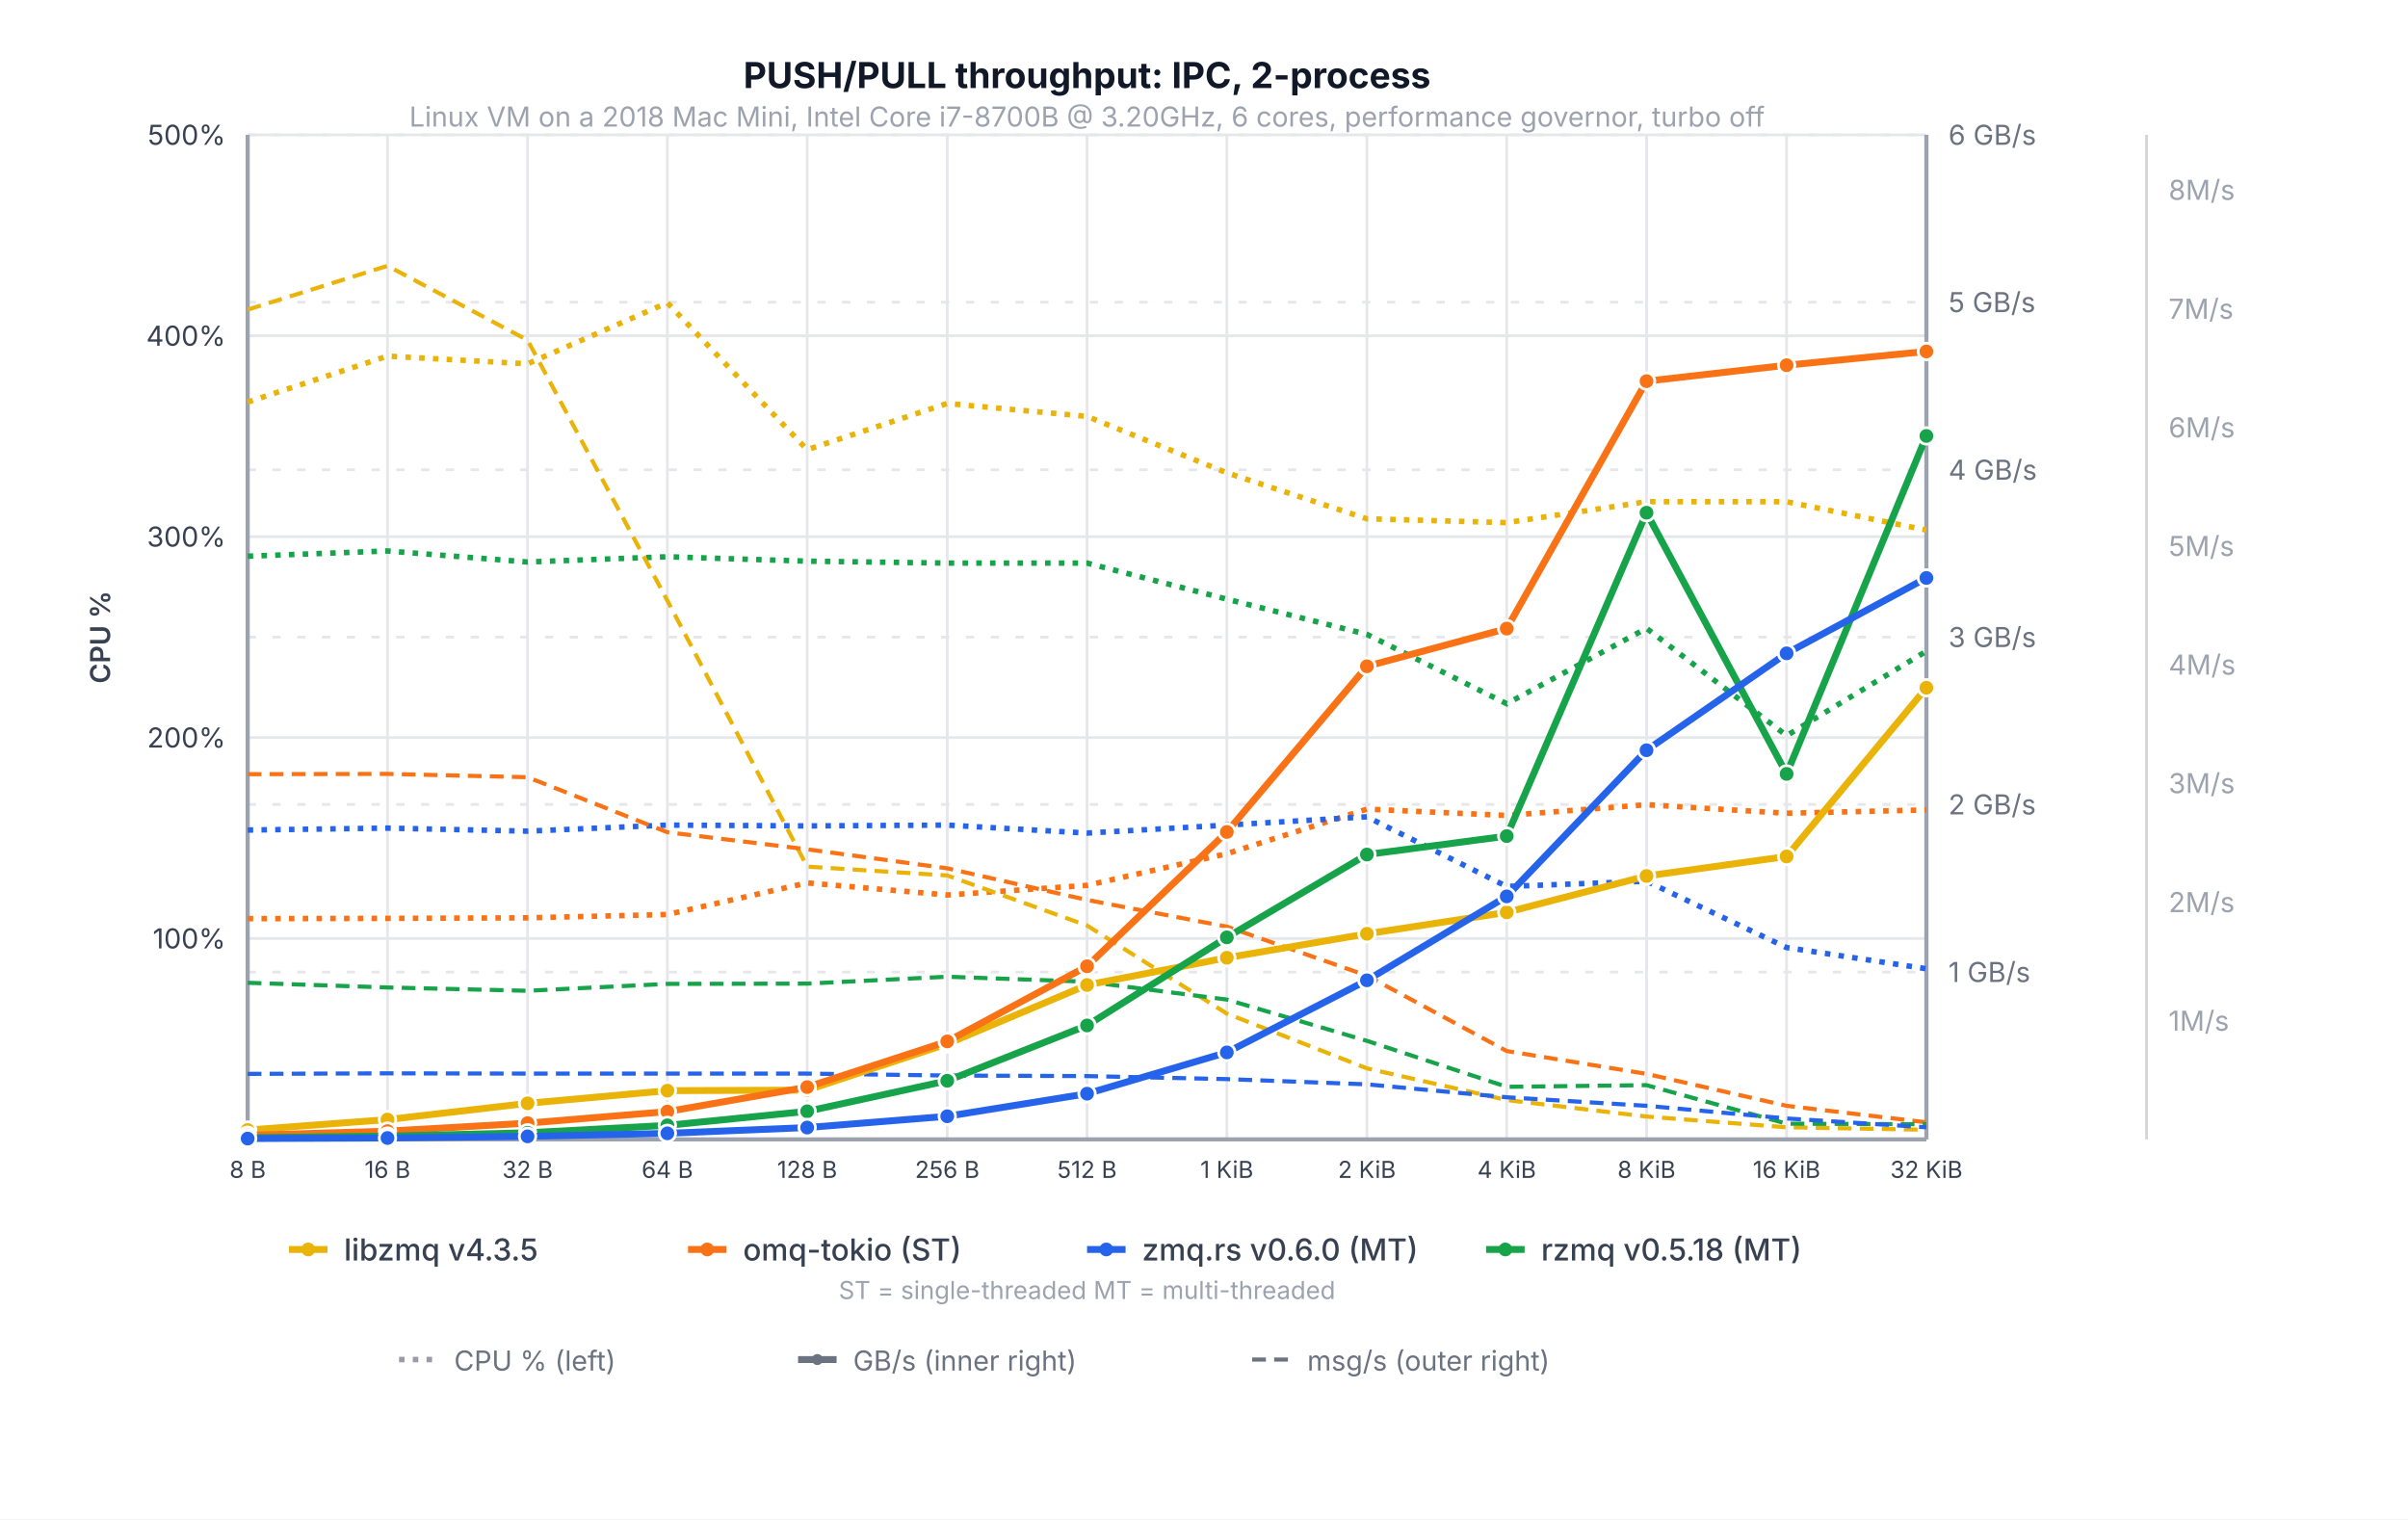
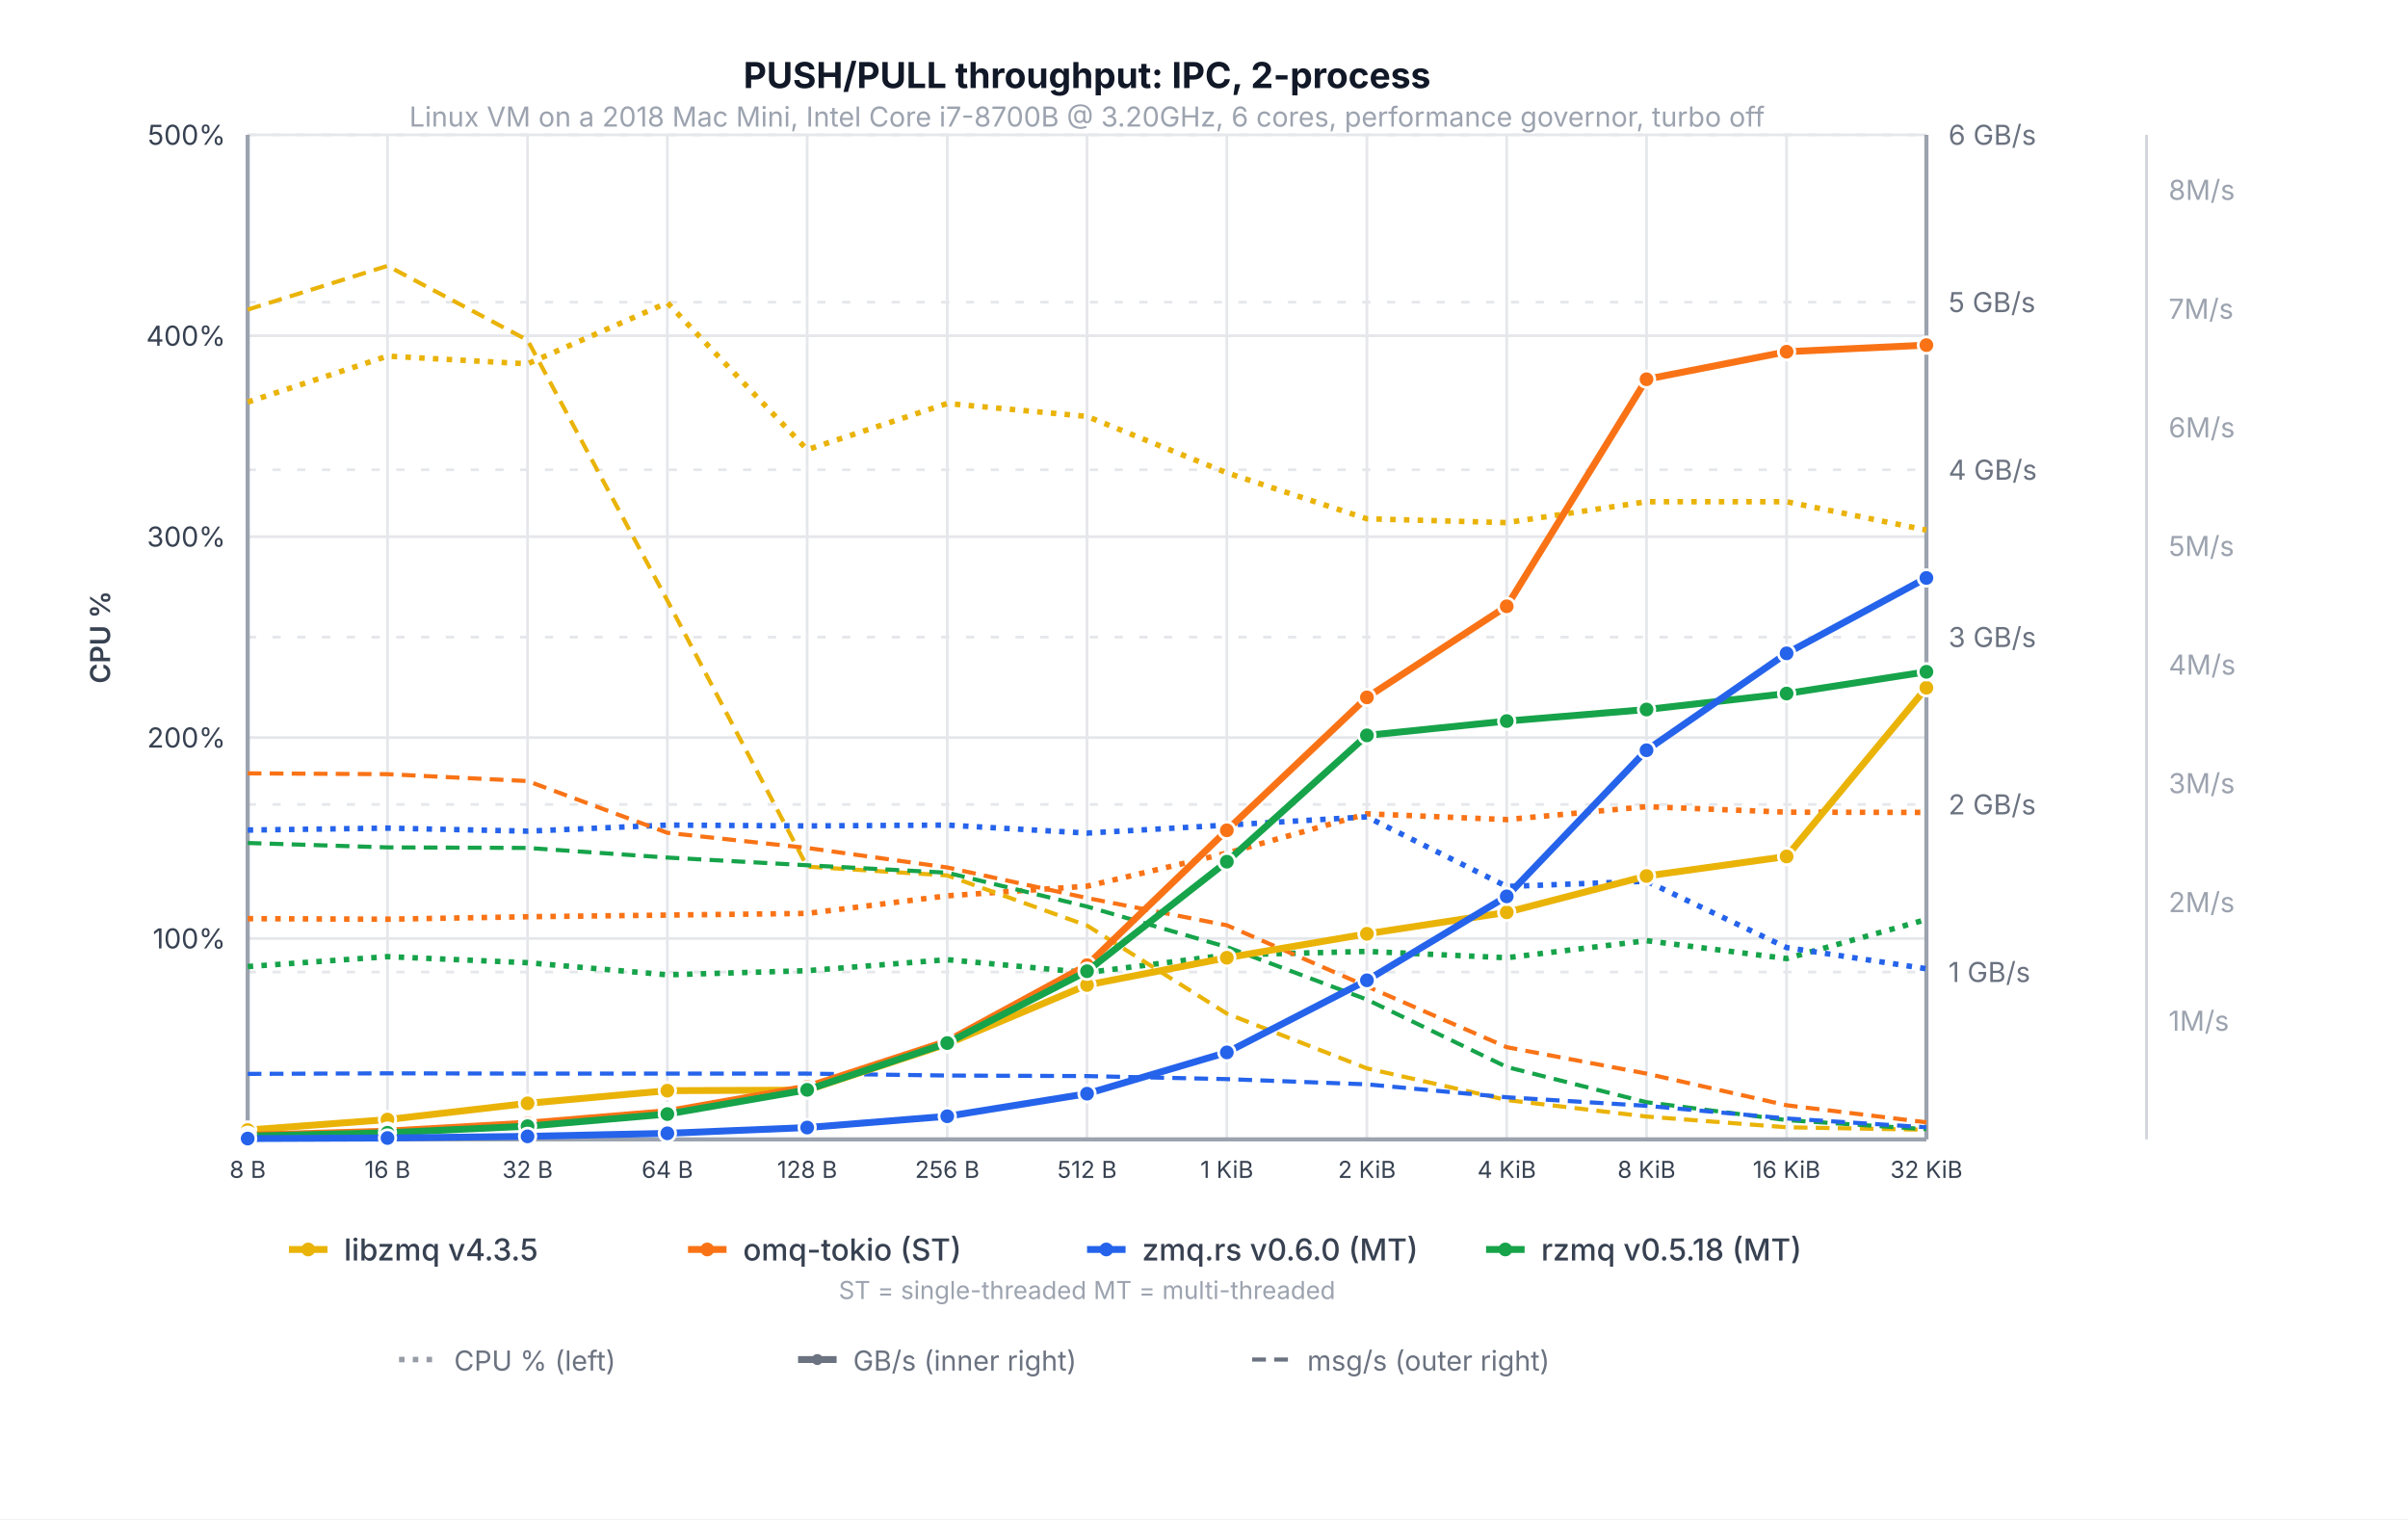
<svg xmlns="http://www.w3.org/2000/svg" viewBox="0 0 875 552" font-family="system-ui, -apple-system, sans-serif">
  <rect width="875" height="552" fill="white" />
  <text x="395.0" y="32.0" text-anchor="middle" fill="#111827" font-size="13" font-weight="700">PUSH/PULL throughput: IPC, 2-process</text>
  <line x1="90.0" y1="341.0" x2="700.0" y2="341.0" stroke="#e5e7eb" stroke-width="1" />
  <text x="82.0" y="341.0" text-anchor="end" dominant-baseline="middle" fill="#374151" font-size="10">100%</text>
  <line x1="90.0" y1="268.0" x2="700.0" y2="268.0" stroke="#e5e7eb" stroke-width="1" />
  <text x="82.0" y="268.0" text-anchor="end" dominant-baseline="middle" fill="#374151" font-size="10">200%</text>
  <line x1="90.0" y1="195.0" x2="700.0" y2="195.0" stroke="#e5e7eb" stroke-width="1" />
  <text x="82.0" y="195.0" text-anchor="end" dominant-baseline="middle" fill="#374151" font-size="10">300%</text>
  <line x1="90.0" y1="122.0" x2="700.0" y2="122.0" stroke="#e5e7eb" stroke-width="1" />
  <text x="82.0" y="122.0" text-anchor="end" dominant-baseline="middle" fill="#374151" font-size="10">400%</text>
  <line x1="90.0" y1="49.0" x2="700.0" y2="49.0" stroke="#e5e7eb" stroke-width="1" />
  <text x="82.0" y="49.0" text-anchor="end" dominant-baseline="middle" fill="#374151" font-size="10">500%</text>
  <line x1="90.0" y1="353.2" x2="700.0" y2="353.2" stroke="#e5e7eb" stroke-width="1" stroke-dasharray="3,6" />
  <text x="708.0" y="353.2" text-anchor="start" dominant-baseline="middle" fill="#6b7280" font-size="10">1 GB/s</text>
  <line x1="90.0" y1="292.3" x2="700.0" y2="292.3" stroke="#e5e7eb" stroke-width="1" stroke-dasharray="3,6" />
  <text x="708.0" y="292.3" text-anchor="start" dominant-baseline="middle" fill="#6b7280" font-size="10">2 GB/s</text>
  <line x1="90.0" y1="231.5" x2="700.0" y2="231.5" stroke="#e5e7eb" stroke-width="1" stroke-dasharray="3,6" />
  <text x="708.0" y="231.5" text-anchor="start" dominant-baseline="middle" fill="#6b7280" font-size="10">3 GB/s</text>
  <line x1="90.0" y1="170.7" x2="700.0" y2="170.7" stroke="#e5e7eb" stroke-width="1" stroke-dasharray="3,6" />
  <text x="708.0" y="170.7" text-anchor="start" dominant-baseline="middle" fill="#6b7280" font-size="10">4 GB/s</text>
  <line x1="90.0" y1="109.8" x2="700.0" y2="109.8" stroke="#e5e7eb" stroke-width="1" stroke-dasharray="3,6" />
  <text x="708.0" y="109.8" text-anchor="start" dominant-baseline="middle" fill="#6b7280" font-size="10">5 GB/s</text>
  <line x1="90.0" y1="49.0" x2="700.0" y2="49.0" stroke="#e5e7eb" stroke-width="1" stroke-dasharray="3,6" />
  <text x="708.0" y="49.0" text-anchor="start" dominant-baseline="middle" fill="#6b7280" font-size="10">6 GB/s</text>
  <text x="788.0" y="370.9" text-anchor="start" dominant-baseline="middle" fill="#9ca3af" font-size="10">1M/s</text>
  <text x="788.0" y="327.8" text-anchor="start" dominant-baseline="middle" fill="#9ca3af" font-size="10">2M/s</text>
  <text x="788.0" y="284.6" text-anchor="start" dominant-baseline="middle" fill="#9ca3af" font-size="10">3M/s</text>
  <text x="788.0" y="241.5" text-anchor="start" dominant-baseline="middle" fill="#9ca3af" font-size="10">4M/s</text>
  <text x="788.0" y="198.4" text-anchor="start" dominant-baseline="middle" fill="#9ca3af" font-size="10">5M/s</text>
  <text x="788.0" y="155.3" text-anchor="start" dominant-baseline="middle" fill="#9ca3af" font-size="10">6M/s</text>
  <text x="788.0" y="112.2" text-anchor="start" dominant-baseline="middle" fill="#9ca3af" font-size="10">7M/s</text>
  <text x="788.0" y="69.0" text-anchor="start" dominant-baseline="middle" fill="#9ca3af" font-size="10">8M/s</text>
  <line x1="90.0" y1="49.0" x2="90.0" y2="414.0" stroke="#e5e7eb" stroke-width="1" />
  <line x1="140.8" y1="49.0" x2="140.8" y2="414.0" stroke="#e5e7eb" stroke-width="1" />
  <line x1="191.7" y1="49.0" x2="191.7" y2="414.0" stroke="#e5e7eb" stroke-width="1" />
  <line x1="242.5" y1="49.0" x2="242.5" y2="414.0" stroke="#e5e7eb" stroke-width="1" />
  <line x1="293.3" y1="49.0" x2="293.3" y2="414.0" stroke="#e5e7eb" stroke-width="1" />
  <line x1="344.2" y1="49.0" x2="344.2" y2="414.0" stroke="#e5e7eb" stroke-width="1" />
  <line x1="395.0" y1="49.0" x2="395.0" y2="414.0" stroke="#e5e7eb" stroke-width="1" />
  <line x1="445.8" y1="49.0" x2="445.8" y2="414.0" stroke="#e5e7eb" stroke-width="1" />
  <line x1="496.7" y1="49.0" x2="496.7" y2="414.0" stroke="#e5e7eb" stroke-width="1" />
  <line x1="547.5" y1="49.0" x2="547.5" y2="414.0" stroke="#e5e7eb" stroke-width="1" />
  <line x1="598.3" y1="49.0" x2="598.3" y2="414.0" stroke="#e5e7eb" stroke-width="1" />
  <line x1="649.2" y1="49.0" x2="649.2" y2="414.0" stroke="#e5e7eb" stroke-width="1" />
  <line x1="700.0" y1="49.0" x2="700.0" y2="414.0" stroke="#e5e7eb" stroke-width="1" />
  <line x1="90.0" y1="49.0" x2="90.0" y2="414.0" stroke="#9ca3af" stroke-width="1.5" />
  <line x1="700.0" y1="49.0" x2="700.0" y2="414.0" stroke="#9ca3af" stroke-width="1.5" />
  <line x1="90.0" y1="414.0" x2="700.0" y2="414.0" stroke="#9ca3af" stroke-width="1.5" />
  <line x1="780.0" y1="49.0" x2="780.0" y2="414.0" stroke="#d1d5db" stroke-width="1" />
  <text x="40.0" y="231.5" text-anchor="middle" fill="#374151" font-size="10" font-weight="600" transform="rotate(-90,40.0,231.5)">CPU %</text>
  <polyline points="90.0,146.1 140.8,129.4 191.7,132.2 242.5,110.0 293.3,163.4 344.2,146.6 395.0,151.3 445.8,171.8 496.7,188.5 547.5,189.9 598.3,182.3 649.2,182.3 700.0,192.6" fill="none" stroke="#eab308" stroke-width="2" stroke-dasharray="2,3" />
-   <polyline points="90.0,333.8 140.8,333.7 191.7,333.5 242.5,332.3 293.3,320.8 344.2,325.2 395.0,321.7 445.8,310.2 496.7,294.0 547.5,296.3 598.3,292.4 649.2,295.5 700.0,294.3" fill="none" stroke="#f97316" stroke-width="2" stroke-dasharray="2,3" />
-   <polyline points="90.0,202.1 140.8,200.2 191.7,204.2 242.5,202.3 293.3,203.9 344.2,204.6 395.0,204.6 445.8,217.7 496.7,230.5 547.5,255.7 598.3,228.3 649.2,267.3 700.0,236.6" fill="none" stroke="#16a34a" stroke-width="2" stroke-dasharray="2,3" />
+   <polyline points="90.0,333.8 140.8,334.0 191.7,333.1 242.5,332.5 293.3,331.9 344.2,325.5 395.0,322.0 445.8,310.0 496.7,295.7 547.5,297.8 598.3,293.1 649.2,295.1 700.0,295.2" fill="none" stroke="#f97316" stroke-width="2" stroke-dasharray="2,3" />
+   <polyline points="90.0,351.2 140.8,347.6 191.7,349.8 242.5,354.2 293.3,352.7 344.2,348.7 395.0,353.4 445.8,347.0 496.7,345.7 547.5,348.0 598.3,341.8 649.2,348.3 700.0,334.1" fill="none" stroke="#16a34a" stroke-width="2" stroke-dasharray="2,3" />
  <polyline points="90.0,301.6 140.8,300.9 191.7,302.0 242.5,299.8 293.3,300.1 344.2,299.8 395.0,302.7 445.8,299.8 496.7,296.8 547.5,322.1 598.3,320.2 649.2,344.3 700.0,352.0" fill="none" stroke="#2563eb" stroke-width="2" stroke-dasharray="2,3" />
  <polyline points="90.0,112.5 140.8,96.6 191.7,123.6 242.5,218.2 293.3,314.9 344.2,318.1 395.0,336.3 445.8,368.3 496.7,388.2 547.5,399.7 598.3,405.7 649.2,409.6 700.0,410.5" fill="none" stroke="#eab308" stroke-width="1.5" stroke-dasharray="5,3" />
-   <polyline points="90.0,281.3 140.8,281.2 191.7,282.4 242.5,302.4 293.3,308.6 344.2,315.5 395.0,327.0 445.8,336.7 496.7,354.5 547.5,381.9 598.3,390.2 649.2,401.8 700.0,407.8" fill="none" stroke="#f97316" stroke-width="1.5" stroke-dasharray="5,3" />
-   <polyline points="90.0,357.1 140.8,358.8 191.7,360.0 242.5,357.5 293.3,357.4 344.2,354.9 395.0,356.7 445.8,363.2 496.7,378.2 547.5,394.9 598.3,394.3 649.2,408.3 700.0,408.5" fill="none" stroke="#16a34a" stroke-width="1.5" stroke-dasharray="5,3" />
+   <polyline points="90.0,281.0 140.8,281.3 191.7,283.8 242.5,302.6 293.3,308.1 344.2,315.2 395.0,326.3 445.8,336.2 496.7,358.4 547.5,380.5 598.3,390.1 649.2,401.6 700.0,407.8" fill="none" stroke="#f97316" stroke-width="1.5" stroke-dasharray="5,3" />
+   <polyline points="90.0,306.3 140.8,307.9 191.7,308.1 242.5,311.6 293.3,314.4 344.2,317.1 395.0,329.4 445.8,344.1 496.7,363.2 547.5,387.7 598.3,400.5 649.2,407.0 700.0,410.3" fill="none" stroke="#16a34a" stroke-width="1.5" stroke-dasharray="5,3" />
  <polyline points="90.0,390.2 140.8,390.0 191.7,390.1 242.5,390.1 293.3,390.1 344.2,390.8 395.0,391.0 445.8,392.1 496.7,394.0 547.5,398.7 598.3,401.8 649.2,406.4 700.0,409.6" fill="none" stroke="#2563eb" stroke-width="1.5" stroke-dasharray="5,3" />
  <polyline points="90.0,410.6 140.8,406.8 191.7,400.9 242.5,396.3 293.3,396.1 344.2,379.3 395.0,357.9 445.8,348.0 496.7,339.3 547.5,331.5 598.3,318.3 649.2,311.2 700.0,249.9" fill="none" stroke="#eab308" stroke-width="2.5" stroke-linecap="round" stroke-linejoin="round" />
  <circle cx="90.0" cy="410.6" r="3" fill="#eab308" stroke="white" stroke-width="1" />
  <circle cx="140.8" cy="406.8" r="3" fill="#eab308" stroke="white" stroke-width="1" />
  <circle cx="191.7" cy="400.9" r="3" fill="#eab308" stroke="white" stroke-width="1" />
  <circle cx="242.5" cy="396.3" r="3" fill="#eab308" stroke="white" stroke-width="1" />
  <circle cx="293.3" cy="396.1" r="3" fill="#eab308" stroke="white" stroke-width="1" />
  <circle cx="344.2" cy="379.3" r="3" fill="#eab308" stroke="white" stroke-width="1" />
  <circle cx="395.0" cy="357.9" r="3" fill="#eab308" stroke="white" stroke-width="1" />
  <circle cx="445.8" cy="348.0" r="3" fill="#eab308" stroke="white" stroke-width="1" />
  <circle cx="496.7" cy="339.3" r="3" fill="#eab308" stroke="white" stroke-width="1" />
  <circle cx="547.5" cy="331.5" r="3" fill="#eab308" stroke="white" stroke-width="1" />
  <circle cx="598.3" cy="318.3" r="3" fill="#eab308" stroke="white" stroke-width="1" />
  <circle cx="649.2" cy="311.2" r="3" fill="#eab308" stroke="white" stroke-width="1" />
  <circle cx="700.0" cy="249.9" r="3" fill="#eab308" stroke="white" stroke-width="1" />
-   <polyline points="90.0,412.5 140.8,411.0 191.7,408.1 242.5,403.9 293.3,395.0 344.2,378.4 395.0,351.1 445.8,302.3 496.7,242.1 547.5,228.4 598.3,138.5 649.2,132.7 700.0,127.7" fill="none" stroke="#f97316" stroke-width="2.5" stroke-linecap="round" stroke-linejoin="round" />
+   <polyline points="90.0,412.5 140.8,411.0 191.7,408.1 242.5,403.9 293.3,394.9 344.2,378.3 395.0,350.7 445.8,301.7 496.7,253.4 547.5,220.3 598.3,137.8 649.2,127.8 700.0,125.4" fill="none" stroke="#f97316" stroke-width="2.5" stroke-linecap="round" stroke-linejoin="round" />
  <circle cx="90.0" cy="412.5" r="3" fill="#f97316" stroke="white" stroke-width="1" />
  <circle cx="140.8" cy="411.0" r="3" fill="#f97316" stroke="white" stroke-width="1" />
  <circle cx="191.7" cy="408.1" r="3" fill="#f97316" stroke="white" stroke-width="1" />
  <circle cx="242.5" cy="403.9" r="3" fill="#f97316" stroke="white" stroke-width="1" />
-   <circle cx="293.3" cy="395.0" r="3" fill="#f97316" stroke="white" stroke-width="1" />
-   <circle cx="344.2" cy="378.4" r="3" fill="#f97316" stroke="white" stroke-width="1" />
-   <circle cx="395.0" cy="351.1" r="3" fill="#f97316" stroke="white" stroke-width="1" />
-   <circle cx="445.8" cy="302.3" r="3" fill="#f97316" stroke="white" stroke-width="1" />
-   <circle cx="496.7" cy="242.1" r="3" fill="#f97316" stroke="white" stroke-width="1" />
-   <circle cx="547.5" cy="228.4" r="3" fill="#f97316" stroke="white" stroke-width="1" />
-   <circle cx="598.3" cy="138.5" r="3" fill="#f97316" stroke="white" stroke-width="1" />
-   <circle cx="649.2" cy="132.7" r="3" fill="#f97316" stroke="white" stroke-width="1" />
-   <circle cx="700.0" cy="127.7" r="3" fill="#f97316" stroke="white" stroke-width="1" />
-   <polyline points="90.0,413.4 140.8,412.8 191.7,411.6 242.5,408.9 293.3,403.8 344.2,392.7 395.0,372.6 445.8,340.6 496.7,310.5 547.5,303.8 598.3,186.3 649.2,281.2 700.0,158.4" fill="none" stroke="#16a34a" stroke-width="2.5" stroke-linecap="round" stroke-linejoin="round" />
-   <circle cx="90.0" cy="413.4" r="3" fill="#16a34a" stroke="white" stroke-width="1" />
-   <circle cx="140.8" cy="412.8" r="3" fill="#16a34a" stroke="white" stroke-width="1" />
-   <circle cx="191.7" cy="411.6" r="3" fill="#16a34a" stroke="white" stroke-width="1" />
-   <circle cx="242.5" cy="408.9" r="3" fill="#16a34a" stroke="white" stroke-width="1" />
-   <circle cx="293.3" cy="403.8" r="3" fill="#16a34a" stroke="white" stroke-width="1" />
-   <circle cx="344.2" cy="392.7" r="3" fill="#16a34a" stroke="white" stroke-width="1" />
-   <circle cx="395.0" cy="372.6" r="3" fill="#16a34a" stroke="white" stroke-width="1" />
-   <circle cx="445.8" cy="340.6" r="3" fill="#16a34a" stroke="white" stroke-width="1" />
-   <circle cx="496.7" cy="310.5" r="3" fill="#16a34a" stroke="white" stroke-width="1" />
-   <circle cx="547.5" cy="303.8" r="3" fill="#16a34a" stroke="white" stroke-width="1" />
-   <circle cx="598.3" cy="186.3" r="3" fill="#16a34a" stroke="white" stroke-width="1" />
-   <circle cx="649.2" cy="281.2" r="3" fill="#16a34a" stroke="white" stroke-width="1" />
-   <circle cx="700.0" cy="158.4" r="3" fill="#16a34a" stroke="white" stroke-width="1" />
+   <circle cx="293.3" cy="394.9" r="3" fill="#f97316" stroke="white" stroke-width="1" />
+   <circle cx="344.2" cy="378.3" r="3" fill="#f97316" stroke="white" stroke-width="1" />
+   <circle cx="395.0" cy="350.7" r="3" fill="#f97316" stroke="white" stroke-width="1" />
+   <circle cx="445.8" cy="301.7" r="3" fill="#f97316" stroke="white" stroke-width="1" />
+   <circle cx="496.7" cy="253.4" r="3" fill="#f97316" stroke="white" stroke-width="1" />
+   <circle cx="547.5" cy="220.3" r="3" fill="#f97316" stroke="white" stroke-width="1" />
+   <circle cx="598.3" cy="137.8" r="3" fill="#f97316" stroke="white" stroke-width="1" />
+   <circle cx="649.2" cy="127.8" r="3" fill="#f97316" stroke="white" stroke-width="1" />
+   <circle cx="700.0" cy="125.4" r="3" fill="#f97316" stroke="white" stroke-width="1" />
+   <polyline points="90.0,412.8 140.8,411.6 191.7,409.2 242.5,404.8 293.3,396.0 344.2,379.0 395.0,352.9 445.8,313.1 496.7,267.2 547.5,262.0 598.3,257.8 649.2,252.0 700.0,244.1" fill="none" stroke="#16a34a" stroke-width="2.5" stroke-linecap="round" stroke-linejoin="round" />
+   <circle cx="90.0" cy="412.8" r="3" fill="#16a34a" stroke="white" stroke-width="1" />
+   <circle cx="140.8" cy="411.6" r="3" fill="#16a34a" stroke="white" stroke-width="1" />
+   <circle cx="191.7" cy="409.2" r="3" fill="#16a34a" stroke="white" stroke-width="1" />
+   <circle cx="242.5" cy="404.8" r="3" fill="#16a34a" stroke="white" stroke-width="1" />
+   <circle cx="293.3" cy="396.0" r="3" fill="#16a34a" stroke="white" stroke-width="1" />
+   <circle cx="344.2" cy="379.0" r="3" fill="#16a34a" stroke="white" stroke-width="1" />
+   <circle cx="395.0" cy="352.9" r="3" fill="#16a34a" stroke="white" stroke-width="1" />
+   <circle cx="445.8" cy="313.1" r="3" fill="#16a34a" stroke="white" stroke-width="1" />
+   <circle cx="496.7" cy="267.2" r="3" fill="#16a34a" stroke="white" stroke-width="1" />
+   <circle cx="547.5" cy="262.0" r="3" fill="#16a34a" stroke="white" stroke-width="1" />
+   <circle cx="598.3" cy="257.8" r="3" fill="#16a34a" stroke="white" stroke-width="1" />
+   <circle cx="649.2" cy="252.0" r="3" fill="#16a34a" stroke="white" stroke-width="1" />
+   <circle cx="700.0" cy="244.1" r="3" fill="#16a34a" stroke="white" stroke-width="1" />
  <polyline points="90.0,413.7 140.8,413.5 191.7,412.9 242.5,411.8 293.3,409.7 344.2,405.6 395.0,397.4 445.8,382.4 496.7,356.2 547.5,325.7 598.3,272.6 649.2,237.4 700.0,210.0" fill="none" stroke="#2563eb" stroke-width="2.5" stroke-linecap="round" stroke-linejoin="round" />
  <circle cx="90.0" cy="413.7" r="3" fill="#2563eb" stroke="white" stroke-width="1" />
  <circle cx="140.8" cy="413.5" r="3" fill="#2563eb" stroke="white" stroke-width="1" />
  <circle cx="191.7" cy="412.9" r="3" fill="#2563eb" stroke="white" stroke-width="1" />
  <circle cx="242.5" cy="411.8" r="3" fill="#2563eb" stroke="white" stroke-width="1" />
  <circle cx="293.3" cy="409.7" r="3" fill="#2563eb" stroke="white" stroke-width="1" />
  <circle cx="344.2" cy="405.6" r="3" fill="#2563eb" stroke="white" stroke-width="1" />
  <circle cx="395.0" cy="397.4" r="3" fill="#2563eb" stroke="white" stroke-width="1" />
  <circle cx="445.8" cy="382.4" r="3" fill="#2563eb" stroke="white" stroke-width="1" />
  <circle cx="496.7" cy="356.2" r="3" fill="#2563eb" stroke="white" stroke-width="1" />
  <circle cx="547.5" cy="325.7" r="3" fill="#2563eb" stroke="white" stroke-width="1" />
  <circle cx="598.3" cy="272.6" r="3" fill="#2563eb" stroke="white" stroke-width="1" />
  <circle cx="649.2" cy="237.4" r="3" fill="#2563eb" stroke="white" stroke-width="1" />
  <circle cx="700.0" cy="210.0" r="3" fill="#2563eb" stroke="white" stroke-width="1" />
  <text x="90.0" y="428.0" text-anchor="middle" fill="#374151" font-size="8.5">8 B</text>
  <text x="140.8" y="428.0" text-anchor="middle" fill="#374151" font-size="8.5">16 B</text>
  <text x="191.7" y="428.0" text-anchor="middle" fill="#374151" font-size="8.5">32 B</text>
  <text x="242.5" y="428.0" text-anchor="middle" fill="#374151" font-size="8.5">64 B</text>
  <text x="293.3" y="428.0" text-anchor="middle" fill="#374151" font-size="8.5">128 B</text>
  <text x="344.2" y="428.0" text-anchor="middle" fill="#374151" font-size="8.5">256 B</text>
  <text x="395.0" y="428.0" text-anchor="middle" fill="#374151" font-size="8.5">512 B</text>
  <text x="445.8" y="428.0" text-anchor="middle" fill="#374151" font-size="8.5">1 KiB</text>
  <text x="496.7" y="428.0" text-anchor="middle" fill="#374151" font-size="8.5">2 KiB</text>
  <text x="547.5" y="428.0" text-anchor="middle" fill="#374151" font-size="8.5">4 KiB</text>
  <text x="598.3" y="428.0" text-anchor="middle" fill="#374151" font-size="8.5">8 KiB</text>
  <text x="649.2" y="428.0" text-anchor="middle" fill="#374151" font-size="8.5">16 KiB</text>
  <text x="700.0" y="428.0" text-anchor="middle" fill="#374151" font-size="8.5">32 KiB</text>
  <text x="395.0" y="46" text-anchor="middle" fill="#9ca3af" font-size="10">Linux VM on a 2018 Mac Mini, Intel Core i7-8700B @ 3.20GHz, 6 cores, performance governor, turbo off</text>
  <line x1="105" y1="454" x2="119" y2="454" stroke="#eab308" stroke-width="2.5" />
  <circle cx="112" cy="454" r="2.5" fill="#eab308" />
  <text x="125" y="458" fill="#374151" font-size="11" font-weight="500">libzmq v4.3.5</text>
  <line x1="250" y1="454" x2="264" y2="454" stroke="#f97316" stroke-width="2.5" />
  <circle cx="257" cy="454" r="2.5" fill="#f97316" />
  <text x="270" y="458" fill="#374151" font-size="11" font-weight="500">omq-tokio (ST)</text>
  <line x1="395" y1="454" x2="409" y2="454" stroke="#2563eb" stroke-width="2.5" />
  <circle cx="402" cy="454" r="2.5" fill="#2563eb" />
  <text x="415" y="458" fill="#374151" font-size="11" font-weight="500">zmq.rs v0.6.0 (MT)</text>
  <line x1="540" y1="454" x2="554" y2="454" stroke="#16a34a" stroke-width="2.5" />
  <circle cx="547" cy="454" r="2.5" fill="#16a34a" />
  <text x="560" y="458" fill="#374151" font-size="11" font-weight="500">rzmq v0.5.18 (MT)</text>
  <text x="395.0" y="472" text-anchor="middle" fill="#9ca3af" font-size="9">ST = single-threaded   MT = multi-threaded</text>
  <line x1="145" y1="494" x2="159" y2="494" stroke="#6b7280" stroke-width="2" stroke-dasharray="2,3" opacity="0.7" />
  <text x="165" y="498" fill="#6b7280" font-size="10">CPU % (left)</text>
  <line x1="290" y1="494" x2="304" y2="494" stroke="#6b7280" stroke-width="2.5" />
  <circle cx="297" cy="494" r="2" fill="#6b7280" />
  <text x="310" y="498" fill="#6b7280" font-size="10">GB/s (inner right)</text>
  <line x1="455" y1="494" x2="469" y2="494" stroke="#6b7280" stroke-width="1.5" stroke-dasharray="5,3" />
  <text x="475" y="498" fill="#6b7280" font-size="10">msg/s (outer right)</text>
</svg>
